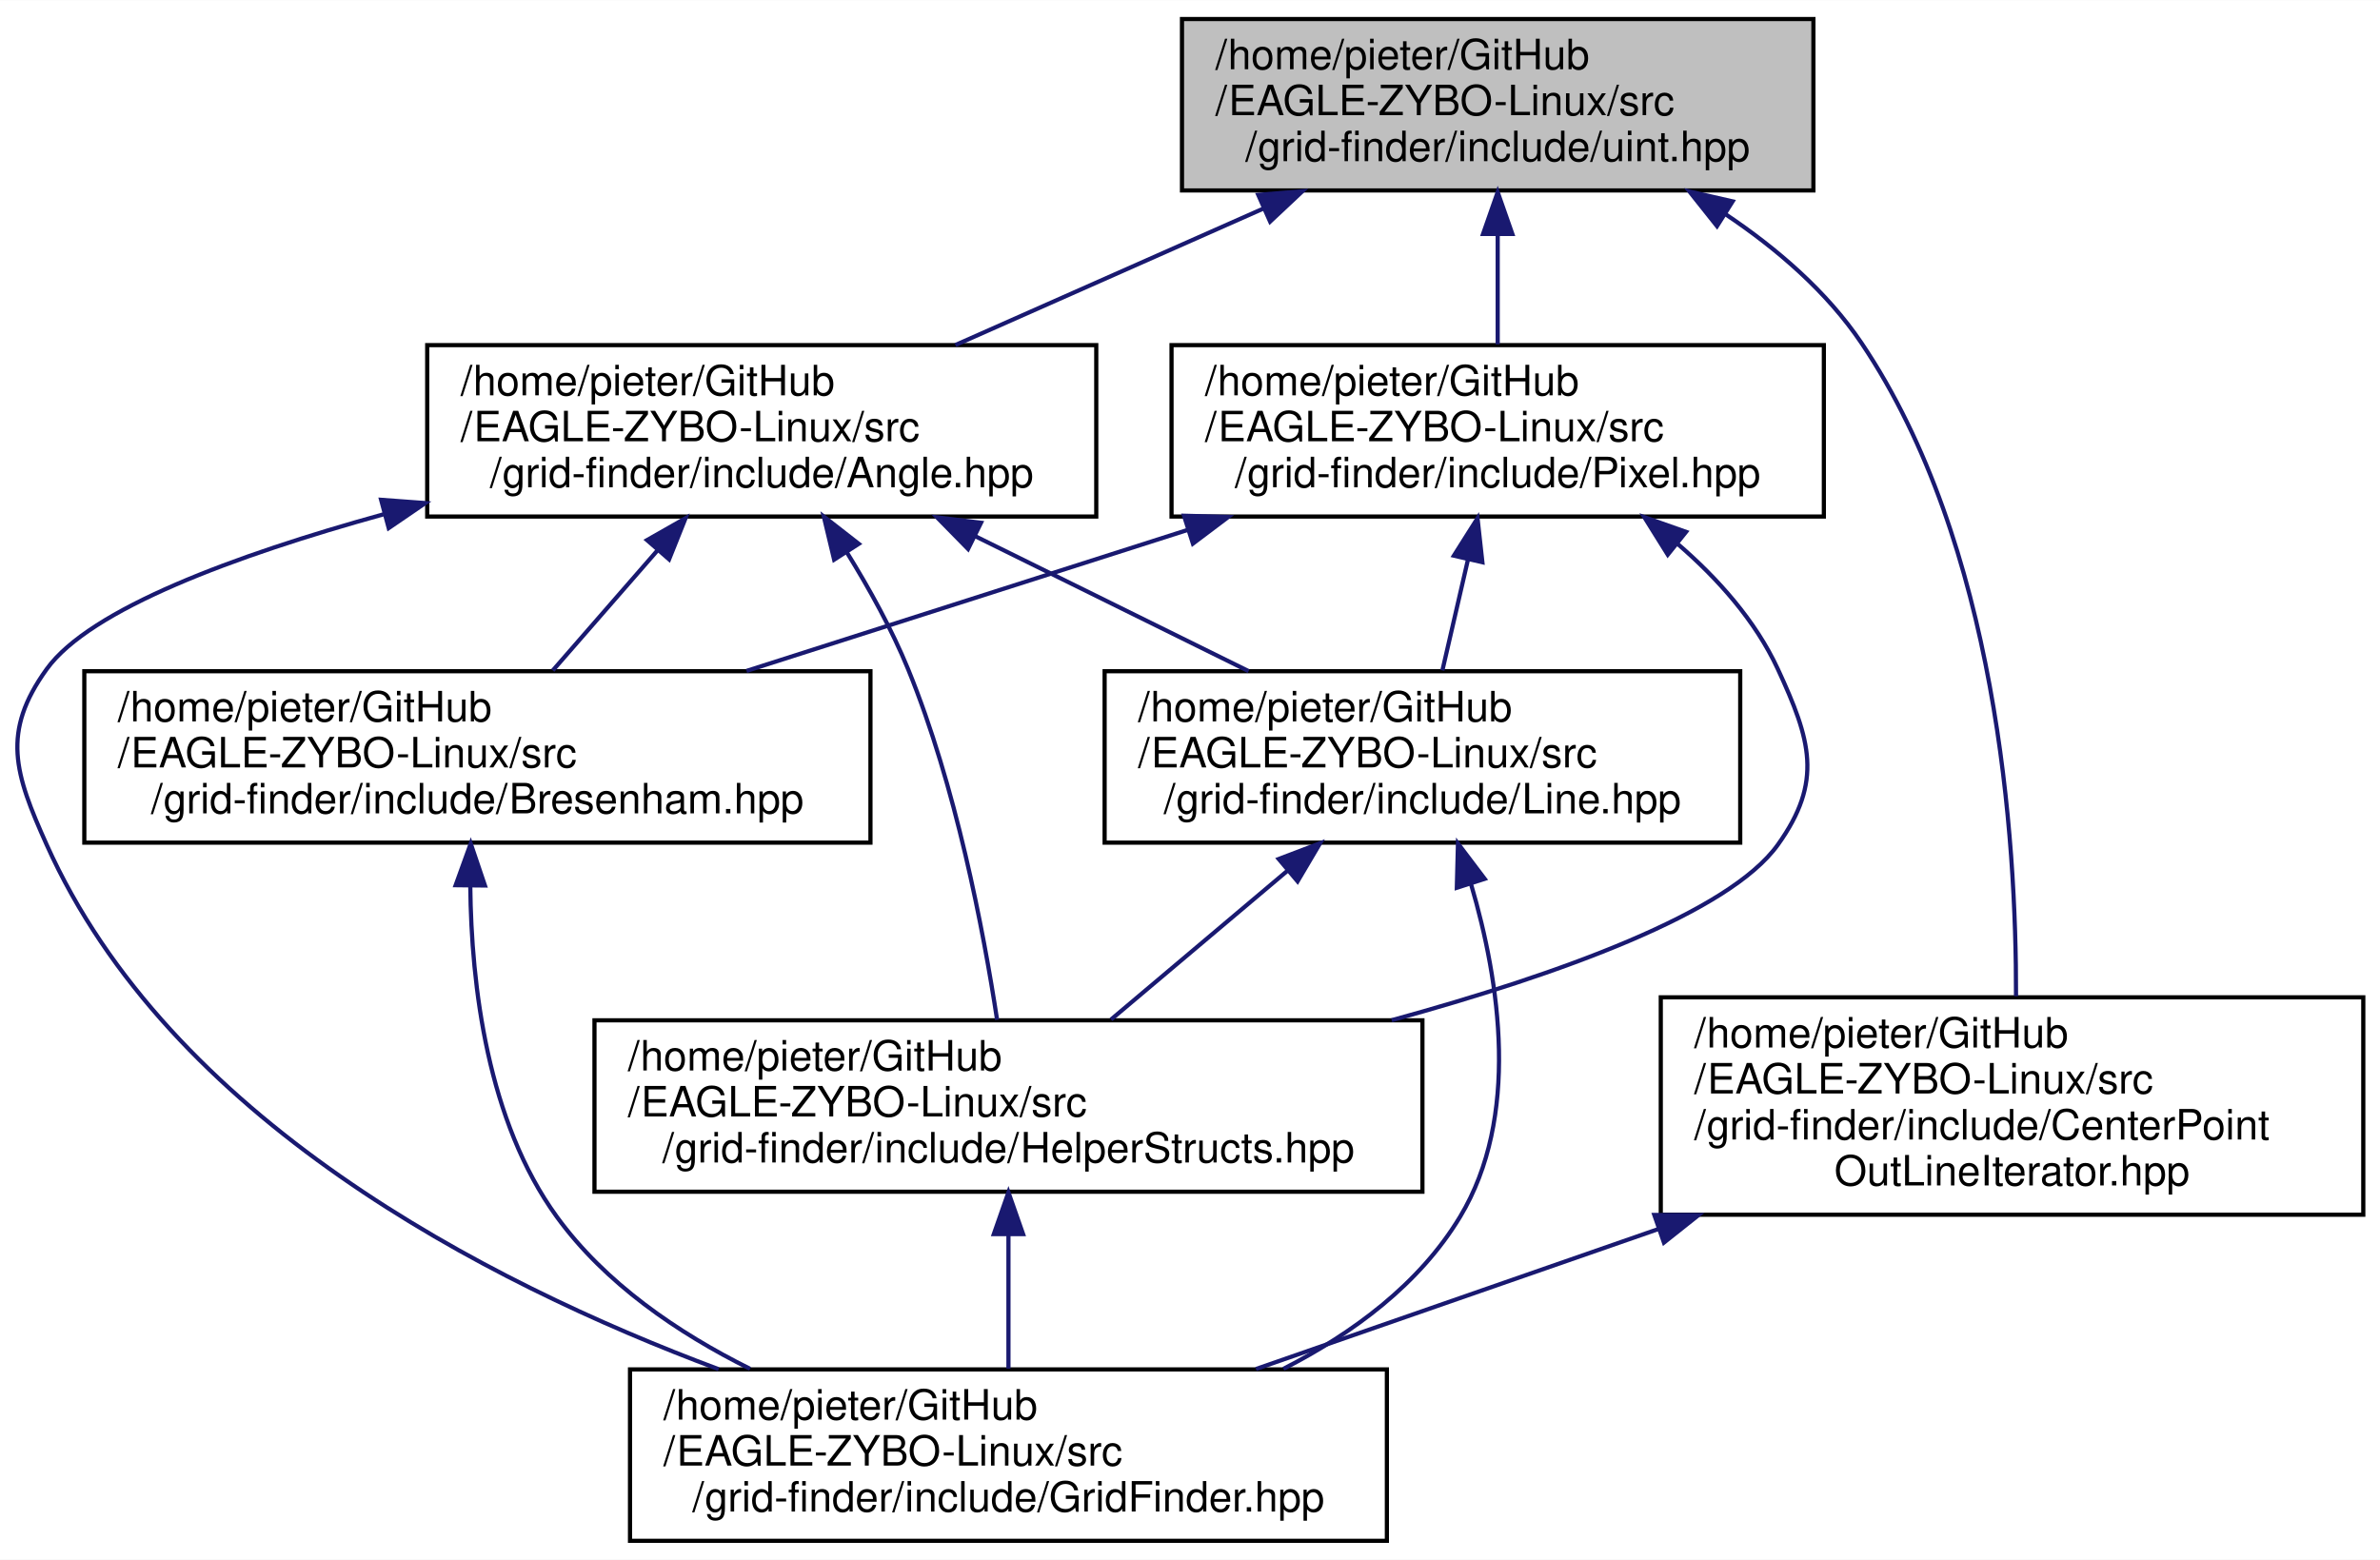
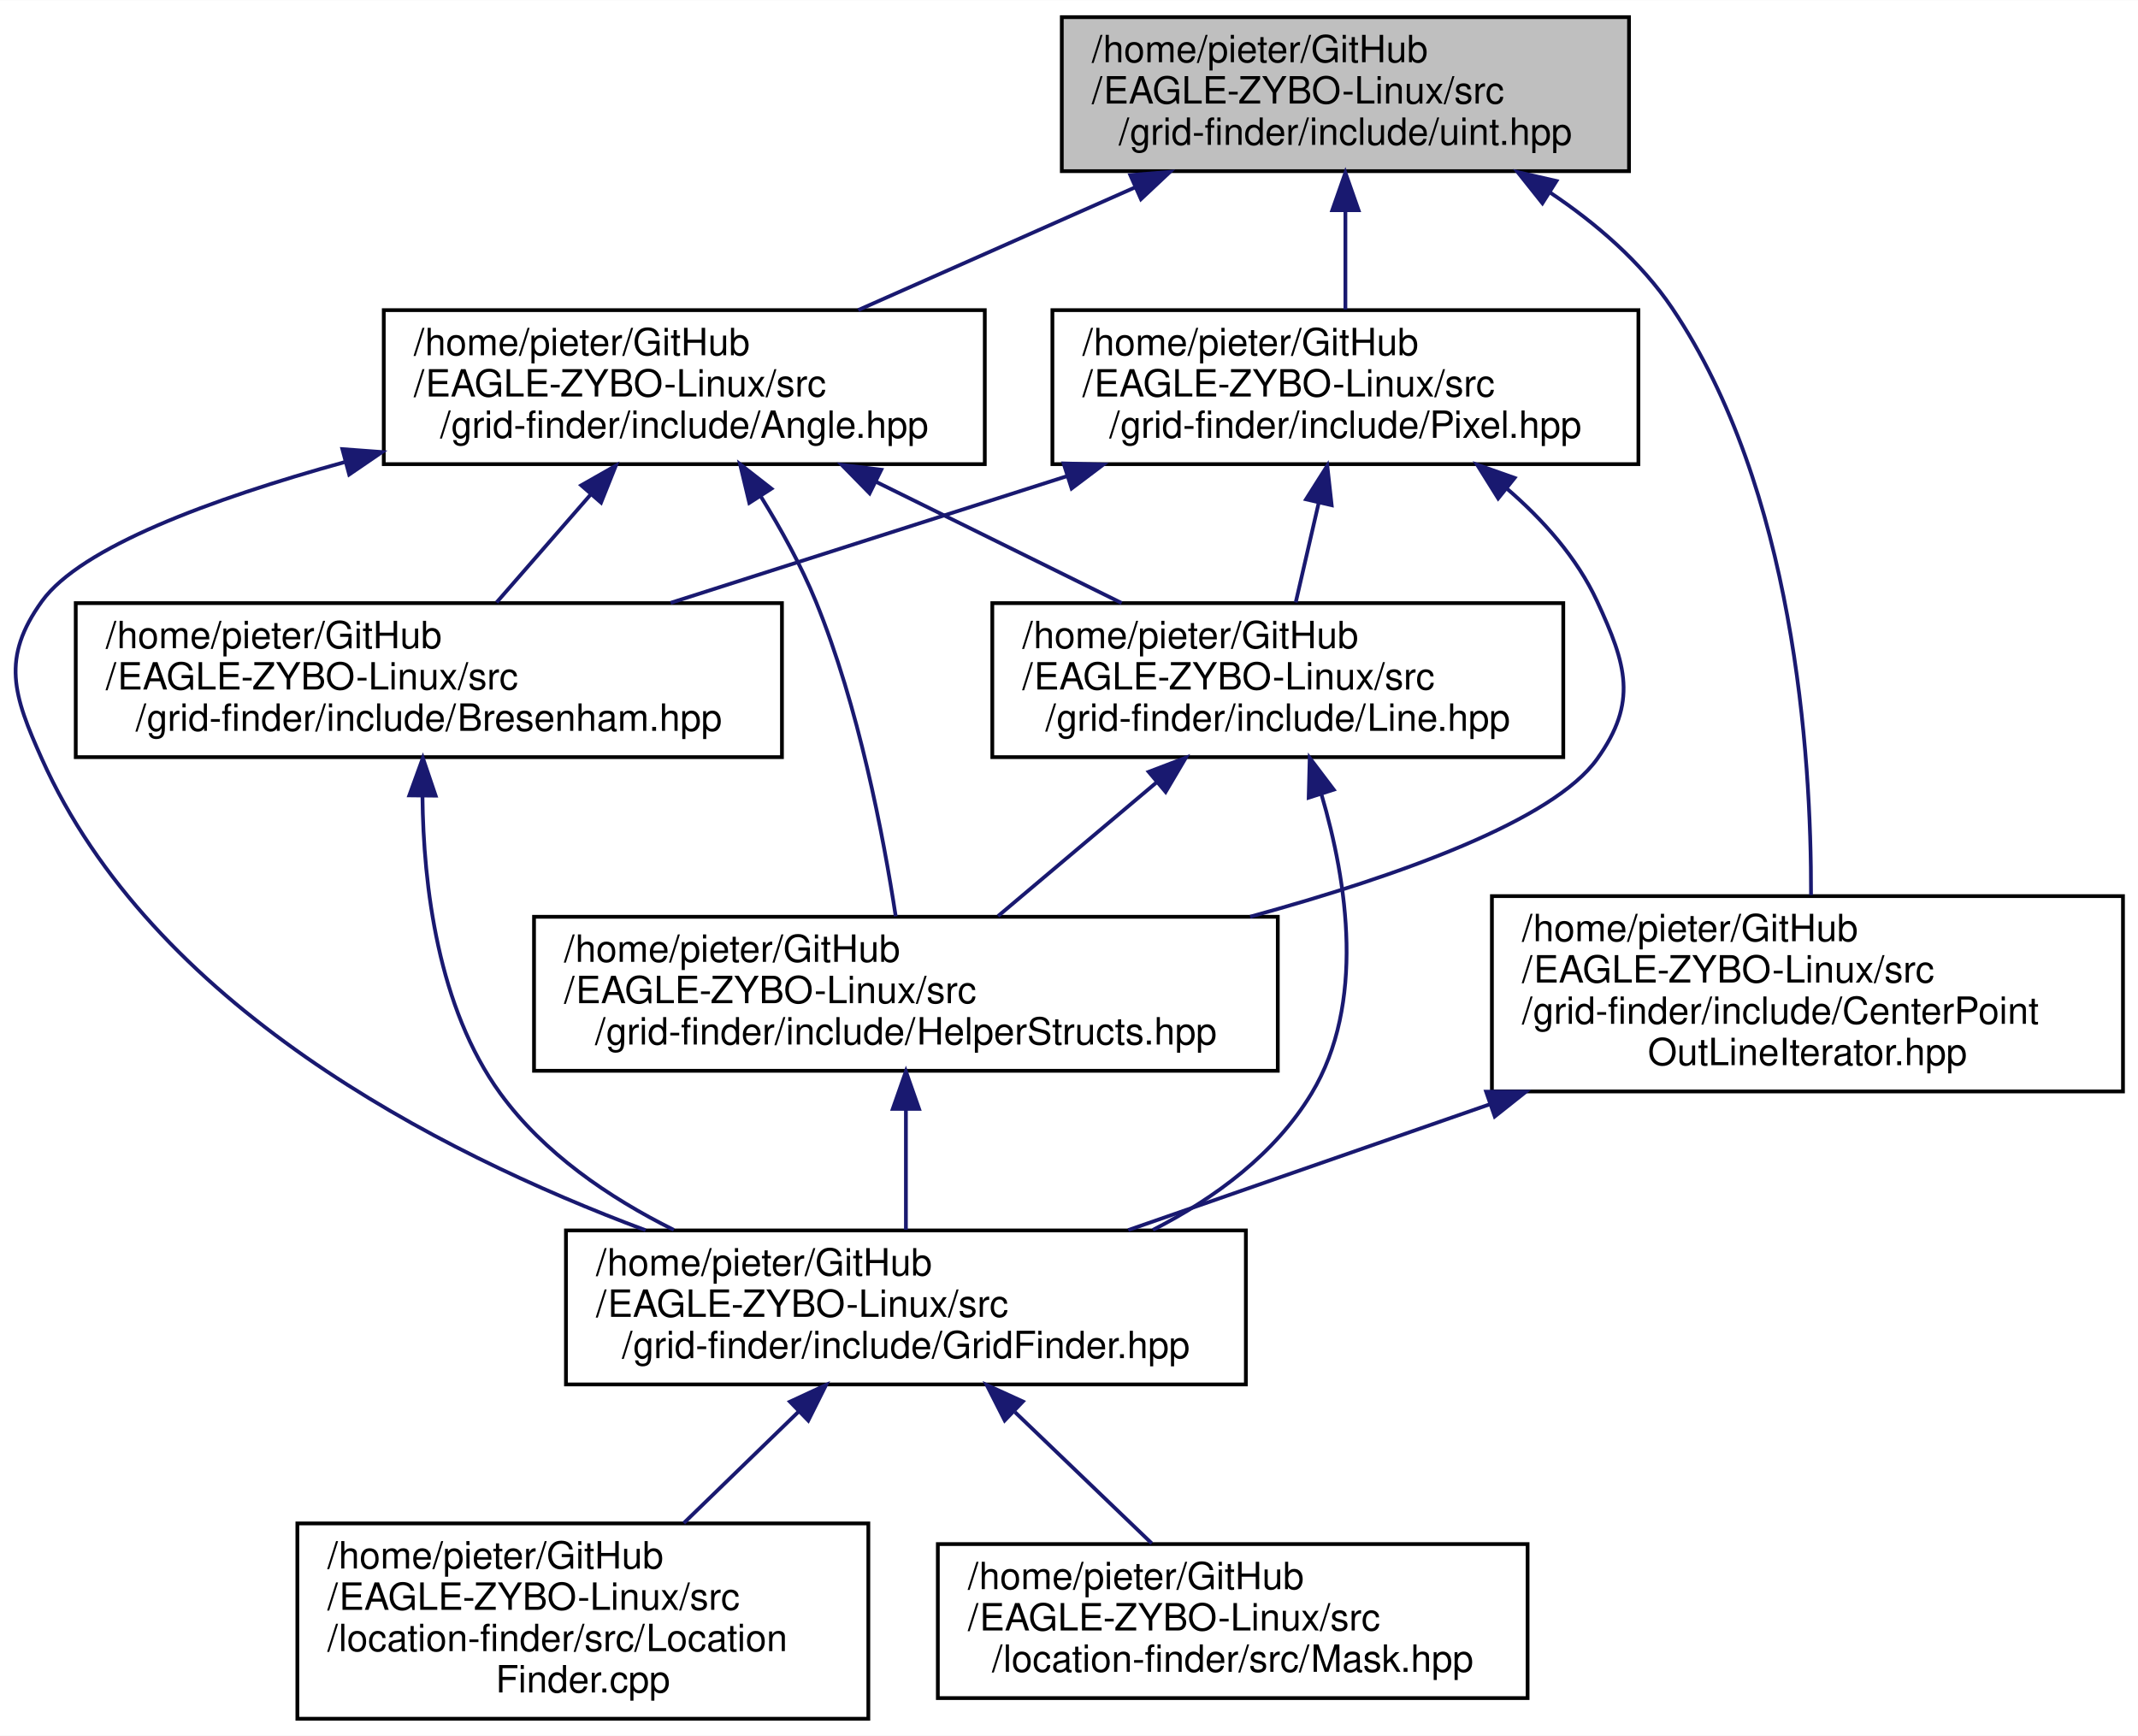
- <svg xmlns="http://www.w3.org/2000/svg" xmlns:xlink="http://www.w3.org/1999/xlink" width="569pt" height="373pt" viewBox="0.00 0.00 569.16 373.00">
-   <g id="graph0" class="graph" transform="scale(1 1) rotate(0) translate(4 369)">
-     <polygon fill="#ffffff" stroke="transparent" points="-4,4 -4,-369 565.163,-369 565.163,4 -4,4" />
+ <svg xmlns="http://www.w3.org/2000/svg" xmlns:xlink="http://www.w3.org/1999/xlink" width="569pt" height="462pt" viewBox="0.00 0.00 569.16 462.00">
+   <g id="graph0" class="graph" transform="scale(1 1) rotate(0) translate(4 458)">
+     <polygon fill="#ffffff" stroke="transparent" points="-4,4 -4,-458 565.163,-458 565.163,4 -4,4" />
    <g id="node1" class="node">
      <g id="a_node1">
        <a xlink:title=" ">
-           <polygon fill="#bfbfbf" stroke="#000000" points="278.663,-323.5 278.663,-364.5 429.663,-364.5 429.663,-323.5 278.663,-323.5" />
-           <text text-anchor="start" x="286.663" y="-352.5" font-family="Helvetica,sans-Serif" font-size="10.00" fill="#000000">/home/pieter/GitHub</text>
-           <text text-anchor="start" x="286.663" y="-341.5" font-family="Helvetica,sans-Serif" font-size="10.00" fill="#000000">/EAGLE-ZYBO-Linux/src</text>
-           <text text-anchor="middle" x="354.163" y="-330.5" font-family="Helvetica,sans-Serif" font-size="10.00" fill="#000000">/grid-finder/include/uint.hpp</text>
+           <polygon fill="#bfbfbf" stroke="#000000" points="278.663,-412.5 278.663,-453.5 429.663,-453.5 429.663,-412.5 278.663,-412.5" />
+           <text text-anchor="start" x="286.663" y="-441.5" font-family="Helvetica,sans-Serif" font-size="10.00" fill="#000000">/home/pieter/GitHub</text>
+           <text text-anchor="start" x="286.663" y="-430.5" font-family="Helvetica,sans-Serif" font-size="10.00" fill="#000000">/EAGLE-ZYBO-Linux/src</text>
+           <text text-anchor="middle" x="354.163" y="-419.5" font-family="Helvetica,sans-Serif" font-size="10.00" fill="#000000">/grid-finder/include/uint.hpp</text>
        </a>
      </g>
    </g>
    <g id="node2" class="node">
      <g id="a_node2">
        <a xlink:href="Angle_8hpp.html" target="_top" xlink:title=" ">
-           <polygon fill="#ffffff" stroke="#000000" points="98.163,-245.5 98.163,-286.5 258.163,-286.5 258.163,-245.5 98.163,-245.5" />
-           <text text-anchor="start" x="106.163" y="-274.5" font-family="Helvetica,sans-Serif" font-size="10.00" fill="#000000">/home/pieter/GitHub</text>
-           <text text-anchor="start" x="106.163" y="-263.5" font-family="Helvetica,sans-Serif" font-size="10.00" fill="#000000">/EAGLE-ZYBO-Linux/src</text>
-           <text text-anchor="middle" x="178.163" y="-252.5" font-family="Helvetica,sans-Serif" font-size="10.00" fill="#000000">/grid-finder/include/Angle.hpp</text>
+           <polygon fill="#ffffff" stroke="#000000" points="98.163,-334.5 98.163,-375.5 258.163,-375.5 258.163,-334.5 98.163,-334.5" />
+           <text text-anchor="start" x="106.163" y="-363.5" font-family="Helvetica,sans-Serif" font-size="10.00" fill="#000000">/home/pieter/GitHub</text>
+           <text text-anchor="start" x="106.163" y="-352.5" font-family="Helvetica,sans-Serif" font-size="10.00" fill="#000000">/EAGLE-ZYBO-Linux/src</text>
+           <text text-anchor="middle" x="178.163" y="-341.5" font-family="Helvetica,sans-Serif" font-size="10.00" fill="#000000">/grid-finder/include/Angle.hpp</text>
        </a>
      </g>
    </g>
    <g id="edge1" class="edge">
-       <path fill="none" stroke="#191970" d="M298.208,-319.202C274.446,-308.671 247.074,-296.54 224.473,-286.524" />
-       <polygon fill="#191970" stroke="#191970" points="296.9,-322.45 307.46,-323.302 299.736,-316.051 296.9,-322.45" />
+       <path fill="none" stroke="#191970" d="M298.208,-408.202C274.446,-397.671 247.074,-385.54 224.473,-375.524" />
+       <polygon fill="#191970" stroke="#191970" points="296.9,-411.45 307.46,-412.302 299.736,-405.051 296.9,-411.45" />
    </g>
-     <g id="node7" class="node">
-       <g id="a_node7">
+     <g id="node9" class="node">
+       <g id="a_node9">
        <a xlink:href="CenterPointOutLineIterator_8hpp.html" target="_top" xlink:title=" ">
-           <polygon fill="#ffffff" stroke="#000000" points="393.163,-78.5 393.163,-130.5 561.163,-130.5 561.163,-78.5 393.163,-78.5" />
-           <text text-anchor="start" x="401.163" y="-118.5" font-family="Helvetica,sans-Serif" font-size="10.00" fill="#000000">/home/pieter/GitHub</text>
-           <text text-anchor="start" x="401.163" y="-107.5" font-family="Helvetica,sans-Serif" font-size="10.00" fill="#000000">/EAGLE-ZYBO-Linux/src</text>
-           <text text-anchor="start" x="401.163" y="-96.5" font-family="Helvetica,sans-Serif" font-size="10.00" fill="#000000">/grid-finder/include/CenterPoint</text>
-           <text text-anchor="middle" x="477.163" y="-85.5" font-family="Helvetica,sans-Serif" font-size="10.00" fill="#000000">OutLineIterator.hpp</text>
-         </a>
-       </g>
-     </g>
-     <g id="edge10" class="edge">
-       <path fill="none" stroke="#191970" d="M408.61,-317.837C420.974,-309.558 432.885,-299.29 441.163,-287 473.548,-238.921 478.217,-168.541 478.116,-130.771" />
-       <polygon fill="#191970" stroke="#191970" points="406.612,-314.959 400.017,-323.252 410.344,-320.882 406.612,-314.959" />
-     </g>
-     <g id="node8" class="node">
-       <g id="a_node8">
-         <a xlink:href="Pixel_8hpp.html" target="_top" xlink:title=" ">
-           <polygon fill="#ffffff" stroke="#000000" points="276.163,-245.5 276.163,-286.5 432.163,-286.5 432.163,-245.5 276.163,-245.5" />
-           <text text-anchor="start" x="284.163" y="-274.5" font-family="Helvetica,sans-Serif" font-size="10.00" fill="#000000">/home/pieter/GitHub</text>
-           <text text-anchor="start" x="284.163" y="-263.5" font-family="Helvetica,sans-Serif" font-size="10.00" fill="#000000">/EAGLE-ZYBO-Linux/src</text>
-           <text text-anchor="middle" x="354.163" y="-252.5" font-family="Helvetica,sans-Serif" font-size="10.00" fill="#000000">/grid-finder/include/Pixel.hpp</text>
+           <polygon fill="#ffffff" stroke="#000000" points="393.163,-167.5 393.163,-219.5 561.163,-219.5 561.163,-167.5 393.163,-167.5" />
+           <text text-anchor="start" x="401.163" y="-207.5" font-family="Helvetica,sans-Serif" font-size="10.00" fill="#000000">/home/pieter/GitHub</text>
+           <text text-anchor="start" x="401.163" y="-196.5" font-family="Helvetica,sans-Serif" font-size="10.00" fill="#000000">/EAGLE-ZYBO-Linux/src</text>
+           <text text-anchor="start" x="401.163" y="-185.5" font-family="Helvetica,sans-Serif" font-size="10.00" fill="#000000">/grid-finder/include/CenterPoint</text>
+           <text text-anchor="middle" x="477.163" y="-174.5" font-family="Helvetica,sans-Serif" font-size="10.00" fill="#000000">OutLineIterator.hpp</text>
        </a>
      </g>
    </g>
    <g id="edge12" class="edge">
-       <path fill="none" stroke="#191970" d="M354.163,-313.079C354.163,-304.218 354.163,-294.775 354.163,-286.69" />
-       <polygon fill="#191970" stroke="#191970" points="350.663,-313.097 354.163,-323.097 357.663,-313.098 350.663,-313.097" />
+       <path fill="none" stroke="#191970" d="M408.61,-406.837C420.974,-398.558 432.885,-388.29 441.163,-376 473.548,-327.921 478.217,-257.541 478.116,-219.771" />
+       <polygon fill="#191970" stroke="#191970" points="406.612,-403.959 400.017,-412.252 410.344,-409.882 406.612,-403.959" />
+     </g>
+     <g id="node10" class="node">
+       <g id="a_node10">
+         <a xlink:href="Pixel_8hpp.html" target="_top" xlink:title=" ">
+           <polygon fill="#ffffff" stroke="#000000" points="276.163,-334.5 276.163,-375.5 432.163,-375.5 432.163,-334.5 276.163,-334.5" />
+           <text text-anchor="start" x="284.163" y="-363.5" font-family="Helvetica,sans-Serif" font-size="10.00" fill="#000000">/home/pieter/GitHub</text>
+           <text text-anchor="start" x="284.163" y="-352.5" font-family="Helvetica,sans-Serif" font-size="10.00" fill="#000000">/EAGLE-ZYBO-Linux/src</text>
+           <text text-anchor="middle" x="354.163" y="-341.5" font-family="Helvetica,sans-Serif" font-size="10.00" fill="#000000">/grid-finder/include/Pixel.hpp</text>
+         </a>
+       </g>
+     </g>
+     <g id="edge14" class="edge">
+       <path fill="none" stroke="#191970" d="M354.163,-402.079C354.163,-393.218 354.163,-383.775 354.163,-375.69" />
+       <polygon fill="#191970" stroke="#191970" points="350.663,-402.097 354.163,-412.097 357.663,-402.098 350.663,-402.097" />
    </g>
    <g id="node3" class="node">
      <g id="a_node3">
        <a xlink:href="Bresenham_8hpp.html" target="_top" xlink:title=" ">
-           <polygon fill="#ffffff" stroke="#000000" points="16.163,-167.5 16.163,-208.5 204.163,-208.5 204.163,-167.5 16.163,-167.5" />
-           <text text-anchor="start" x="24.163" y="-196.5" font-family="Helvetica,sans-Serif" font-size="10.00" fill="#000000">/home/pieter/GitHub</text>
-           <text text-anchor="start" x="24.163" y="-185.5" font-family="Helvetica,sans-Serif" font-size="10.00" fill="#000000">/EAGLE-ZYBO-Linux/src</text>
-           <text text-anchor="middle" x="110.163" y="-174.5" font-family="Helvetica,sans-Serif" font-size="10.00" fill="#000000">/grid-finder/include/Bresenham.hpp</text>
+           <polygon fill="#ffffff" stroke="#000000" points="16.163,-256.5 16.163,-297.5 204.163,-297.5 204.163,-256.5 16.163,-256.5" />
+           <text text-anchor="start" x="24.163" y="-285.5" font-family="Helvetica,sans-Serif" font-size="10.00" fill="#000000">/home/pieter/GitHub</text>
+           <text text-anchor="start" x="24.163" y="-274.5" font-family="Helvetica,sans-Serif" font-size="10.00" fill="#000000">/EAGLE-ZYBO-Linux/src</text>
+           <text text-anchor="middle" x="110.163" y="-263.5" font-family="Helvetica,sans-Serif" font-size="10.00" fill="#000000">/grid-finder/include/Bresenham.hpp</text>
        </a>
      </g>
    </g>
    <g id="edge2" class="edge">
-       <path fill="none" stroke="#191970" d="M153.209,-237.376C144.922,-227.87 135.862,-217.478 128.2,-208.69" />
-       <polygon fill="#191970" stroke="#191970" points="150.731,-239.86 159.94,-245.097 156.007,-235.26 150.731,-239.86" />
+       <path fill="none" stroke="#191970" d="M153.209,-326.376C144.922,-316.87 135.862,-306.478 128.2,-297.69" />
+       <polygon fill="#191970" stroke="#191970" points="150.731,-328.86 159.94,-334.097 156.007,-324.26 150.731,-328.86" />
    </g>
    <g id="node4" class="node">
      <g id="a_node4">
        <a xlink:href="GridFinder_8hpp.html" target="_top" xlink:title=" ">
-           <polygon fill="#ffffff" stroke="#000000" points="146.663,-.5 146.663,-41.5 327.663,-41.5 327.663,-.5 146.663,-.5" />
-           <text text-anchor="start" x="154.663" y="-29.5" font-family="Helvetica,sans-Serif" font-size="10.00" fill="#000000">/home/pieter/GitHub</text>
-           <text text-anchor="start" x="154.663" y="-18.5" font-family="Helvetica,sans-Serif" font-size="10.00" fill="#000000">/EAGLE-ZYBO-Linux/src</text>
-           <text text-anchor="middle" x="237.163" y="-7.5" font-family="Helvetica,sans-Serif" font-size="10.00" fill="#000000">/grid-finder/include/GridFinder.hpp</text>
+           <polygon fill="#ffffff" stroke="#000000" points="146.663,-89.5 146.663,-130.5 327.663,-130.5 327.663,-89.5 146.663,-89.5" />
+           <text text-anchor="start" x="154.663" y="-118.5" font-family="Helvetica,sans-Serif" font-size="10.00" fill="#000000">/home/pieter/GitHub</text>
+           <text text-anchor="start" x="154.663" y="-107.5" font-family="Helvetica,sans-Serif" font-size="10.00" fill="#000000">/EAGLE-ZYBO-Linux/src</text>
+           <text text-anchor="middle" x="237.163" y="-96.5" font-family="Helvetica,sans-Serif" font-size="10.00" fill="#000000">/grid-finder/include/GridFinder.hpp</text>
+         </a>
+       </g>
+     </g>
+     <g id="edge6" class="edge">
+       <path fill="none" stroke="#191970" d="M87.703,-335.029C52.241,-325.208 17.533,-312.387 7.163,-298 -3.751,-282.857 -.478,-273.031 7.163,-256 36.448,-190.733 111.414,-151.624 167.861,-130.547" />
+       <polygon fill="#191970" stroke="#191970" points="87.139,-338.502 97.705,-337.719 88.957,-331.742 87.139,-338.502" />
+     </g>
+     <g id="node7" class="node">
+       <g id="a_node7">
+         <a xlink:href="HelperStructs_8hpp.html" target="_top" xlink:title=" ">
+           <polygon fill="#ffffff" stroke="#000000" points="138.163,-173 138.163,-214 336.163,-214 336.163,-173 138.163,-173" />
+           <text text-anchor="start" x="146.163" y="-202" font-family="Helvetica,sans-Serif" font-size="10.00" fill="#000000">/home/pieter/GitHub</text>
+           <text text-anchor="start" x="146.163" y="-191" font-family="Helvetica,sans-Serif" font-size="10.00" fill="#000000">/EAGLE-ZYBO-Linux/src</text>
+           <text text-anchor="middle" x="237.163" y="-180" font-family="Helvetica,sans-Serif" font-size="10.00" fill="#000000">/grid-finder/include/HelperStructs.hpp</text>
+         </a>
+       </g>
+     </g>
+     <g id="edge7" class="edge">
+       <path fill="none" stroke="#191970" d="M198.543,-325.89C203.911,-317.22 209.281,-307.493 213.163,-298 224.578,-270.088 231.157,-235.655 234.449,-214.131" />
+       <polygon fill="#191970" stroke="#191970" points="195.478,-324.185 193.012,-334.488 201.365,-327.972 195.478,-324.185" />
+     </g>
+     <g id="node8" class="node">
+       <g id="a_node8">
+         <a xlink:href="Line_8hpp.html" target="_top" xlink:title=" ">
+           <polygon fill="#ffffff" stroke="#000000" points="260.163,-256.5 260.163,-297.5 412.163,-297.5 412.163,-256.5 260.163,-256.5" />
+           <text text-anchor="start" x="268.163" y="-285.5" font-family="Helvetica,sans-Serif" font-size="10.00" fill="#000000">/home/pieter/GitHub</text>
+           <text text-anchor="start" x="268.163" y="-274.5" font-family="Helvetica,sans-Serif" font-size="10.00" fill="#000000">/EAGLE-ZYBO-Linux/src</text>
+           <text text-anchor="middle" x="336.163" y="-263.5" font-family="Helvetica,sans-Serif" font-size="10.00" fill="#000000">/grid-finder/include/Line.hpp</text>
+         </a>
+       </g>
+     </g>
+     <g id="edge9" class="edge">
+       <path fill="none" stroke="#191970" d="M229.247,-329.782C250.379,-319.349 274.569,-307.407 294.589,-297.524" />
+       <polygon fill="#191970" stroke="#191970" points="227.507,-326.737 220.089,-334.302 230.606,-333.014 227.507,-326.737" />
+     </g>
+     <g id="edge3" class="edge">
+       <path fill="none" stroke="#191970" d="M108.465,-246.054C108.711,-222.314 112.572,-189.845 129.163,-167 140.687,-151.132 157.983,-139.289 175.376,-130.635" />
+       <polygon fill="#191970" stroke="#191970" points="104.967,-246.319 108.573,-256.281 111.967,-246.244 104.967,-246.319" />
+     </g>
+     <g id="node5" class="node">
+       <g id="a_node5">
+         <a xlink:href="LocationFinder_8cpp.html" target="_top" xlink:title=" ">
+           <polygon fill="#ffffff" stroke="#000000" points="75.163,-.5 75.163,-52.5 227.163,-52.5 227.163,-.5 75.163,-.5" />
+           <text text-anchor="start" x="83.163" y="-40.5" font-family="Helvetica,sans-Serif" font-size="10.00" fill="#000000">/home/pieter/GitHub</text>
+           <text text-anchor="start" x="83.163" y="-29.5" font-family="Helvetica,sans-Serif" font-size="10.00" fill="#000000">/EAGLE-ZYBO-Linux/src</text>
+           <text text-anchor="start" x="83.163" y="-18.5" font-family="Helvetica,sans-Serif" font-size="10.00" fill="#000000">/location-finder/src/Location</text>
+           <text text-anchor="middle" x="151.163" y="-7.5" font-family="Helvetica,sans-Serif" font-size="10.00" fill="#000000">Finder.cpp</text>
        </a>
      </g>
    </g>
    <g id="edge4" class="edge">
-       <path fill="none" stroke="#191970" d="M87.703,-246.029C52.241,-236.208 17.533,-223.387 7.163,-209 -3.751,-193.857 -.478,-184.031 7.163,-167 36.448,-101.733 111.414,-62.624 167.861,-41.547" />
-       <polygon fill="#191970" stroke="#191970" points="87.139,-249.502 97.705,-248.719 88.957,-242.742 87.139,-249.502" />
+       <path fill="none" stroke="#191970" d="M208.629,-82.295C198.768,-72.721 187.76,-62.032 178.037,-52.593" />
+       <polygon fill="#191970" stroke="#191970" points="206.292,-84.905 215.905,-89.359 211.168,-79.882 206.292,-84.905" />
    </g>
-     <g id="node5" class="node">
-       <g id="a_node5">
-         <a xlink:href="HelperStructs_8hpp.html" target="_top" xlink:title=" ">
-           <polygon fill="#ffffff" stroke="#000000" points="138.163,-84 138.163,-125 336.163,-125 336.163,-84 138.163,-84" />
-           <text text-anchor="start" x="146.163" y="-113" font-family="Helvetica,sans-Serif" font-size="10.00" fill="#000000">/home/pieter/GitHub</text>
-           <text text-anchor="start" x="146.163" y="-102" font-family="Helvetica,sans-Serif" font-size="10.00" fill="#000000">/EAGLE-ZYBO-Linux/src</text>
-           <text text-anchor="middle" x="237.163" y="-91" font-family="Helvetica,sans-Serif" font-size="10.00" fill="#000000">/grid-finder/include/HelperStructs.hpp</text>
+     <g id="node6" class="node">
+       <g id="a_node6">
+         <a xlink:href="Mask_8hpp.html" target="_top" xlink:title=" ">
+           <polygon fill="#ffffff" stroke="#000000" points="245.663,-6 245.663,-47 402.663,-47 402.663,-6 245.663,-6" />
+           <text text-anchor="start" x="253.663" y="-35" font-family="Helvetica,sans-Serif" font-size="10.00" fill="#000000">/home/pieter/GitHub</text>
+           <text text-anchor="start" x="253.663" y="-24" font-family="Helvetica,sans-Serif" font-size="10.00" fill="#000000">/EAGLE-ZYBO-Linux/src</text>
+           <text text-anchor="middle" x="324.163" y="-13" font-family="Helvetica,sans-Serif" font-size="10.00" fill="#000000">/location-finder/src/Mask.hpp</text>
        </a>
      </g>
    </g>
    <g id="edge5" class="edge">
-       <path fill="none" stroke="#191970" d="M198.543,-236.89C203.911,-228.22 209.281,-218.493 213.163,-209 224.578,-181.088 231.157,-146.655 234.449,-125.132" />
-       <polygon fill="#191970" stroke="#191970" points="195.478,-235.185 193.012,-245.488 201.365,-238.972 195.478,-235.185" />
-     </g>
-     <g id="node6" class="node">
-       <g id="a_node6">
-         <a xlink:href="Line_8hpp.html" target="_top" xlink:title=" ">
-           <polygon fill="#ffffff" stroke="#000000" points="260.163,-167.5 260.163,-208.5 412.163,-208.5 412.163,-167.5 260.163,-167.5" />
-           <text text-anchor="start" x="268.163" y="-196.5" font-family="Helvetica,sans-Serif" font-size="10.00" fill="#000000">/home/pieter/GitHub</text>
-           <text text-anchor="start" x="268.163" y="-185.5" font-family="Helvetica,sans-Serif" font-size="10.00" fill="#000000">/EAGLE-ZYBO-Linux/src</text>
-           <text text-anchor="middle" x="336.163" y="-174.5" font-family="Helvetica,sans-Serif" font-size="10.00" fill="#000000">/grid-finder/include/Line.hpp</text>
-         </a>
-       </g>
-     </g>
-     <g id="edge7" class="edge">
-       <path fill="none" stroke="#191970" d="M229.247,-240.782C250.379,-230.349 274.569,-218.407 294.589,-208.524" />
-       <polygon fill="#191970" stroke="#191970" points="227.507,-237.737 220.089,-245.302 230.606,-244.014 227.507,-237.737" />
-     </g>
-     <g id="edge3" class="edge">
-       <path fill="none" stroke="#191970" d="M108.465,-157.054C108.711,-133.314 112.572,-100.846 129.163,-78 140.687,-62.132 157.983,-50.289 175.376,-41.635" />
-       <polygon fill="#191970" stroke="#191970" points="104.967,-157.319 108.573,-167.281 111.967,-157.244 104.967,-157.319" />
-     </g>
-     <g id="edge6" class="edge">
-       <path fill="none" stroke="#191970" d="M237.163,-73.659C237.163,-63.006 237.163,-51.334 237.163,-41.692" />
-       <polygon fill="#191970" stroke="#191970" points="233.663,-73.859 237.163,-83.859 240.663,-73.86 233.663,-73.859" />
+       <path fill="none" stroke="#191970" d="M266.205,-82.126C278.097,-70.713 291.615,-57.738 302.603,-47.192" />
+       <polygon fill="#191970" stroke="#191970" points="263.46,-79.91 258.669,-89.359 268.307,-84.96 263.46,-79.91" />
    </g>
    <g id="edge8" class="edge">
-       <path fill="none" stroke="#191970" d="M347.796,-157.541C354.685,-134.132 359.556,-101.871 345.163,-78 335.475,-61.932 319.578,-50.161 302.923,-41.637" />
-       <polygon fill="#191970" stroke="#191970" points="344.389,-156.704 344.661,-167.295 351.053,-158.846 344.389,-156.704" />
+       <path fill="none" stroke="#191970" d="M237.163,-162.659C237.163,-152.006 237.163,-140.334 237.163,-130.692" />
+       <polygon fill="#191970" stroke="#191970" points="233.663,-162.859 237.163,-172.859 240.663,-162.86 233.663,-162.859" />
    </g>
-     <g id="edge9" class="edge">
-       <path fill="none" stroke="#191970" d="M303.886,-160.776C290.17,-149.208 274.438,-135.939 261.697,-125.192" />
-       <polygon fill="#191970" stroke="#191970" points="301.791,-163.588 311.691,-167.359 306.304,-158.237 301.791,-163.588" />
+     <g id="edge10" class="edge">
+       <path fill="none" stroke="#191970" d="M347.796,-246.541C354.685,-223.132 359.556,-190.871 345.163,-167 335.475,-150.932 319.578,-139.161 302.923,-130.637" />
+       <polygon fill="#191970" stroke="#191970" points="344.389,-245.704 344.661,-256.295 351.053,-247.846 344.389,-245.704" />
    </g>
    <g id="edge11" class="edge">
-       <path fill="none" stroke="#191970" d="M392.481,-75.038C360.712,-63.985 325.317,-51.67 296.349,-41.592" />
-       <polygon fill="#191970" stroke="#191970" points="391.618,-78.443 402.213,-78.424 393.918,-71.832 391.618,-78.443" />
+       <path fill="none" stroke="#191970" d="M303.886,-249.776C290.17,-238.208 274.438,-224.939 261.697,-214.192" />
+       <polygon fill="#191970" stroke="#191970" points="301.791,-252.588 311.691,-256.36 306.304,-247.237 301.791,-252.588" />
    </g>
    <g id="edge13" class="edge">
-       <path fill="none" stroke="#191970" d="M279.953,-242.277C246.308,-231.522 206.903,-218.925 174.528,-208.576" />
-       <polygon fill="#191970" stroke="#191970" points="279.145,-245.693 289.736,-245.404 281.276,-239.026 279.145,-245.693" />
-     </g>
-     <g id="edge14" class="edge">
-       <path fill="none" stroke="#191970" d="M397.093,-239.046C406.795,-230.698 415.804,-220.595 421.163,-209 428.995,-192.055 432.035,-182.174 421.163,-167 409.472,-150.682 368.892,-136.03 328.806,-125.021" />
-       <polygon fill="#191970" stroke="#191970" points="394.831,-236.373 389.22,-245.36 399.211,-241.834 394.831,-236.373" />
+       <path fill="none" stroke="#191970" d="M392.481,-164.038C360.712,-152.985 325.317,-140.67 296.349,-130.592" />
+       <polygon fill="#191970" stroke="#191970" points="391.618,-167.443 402.213,-167.423 393.918,-160.832 391.618,-167.443" />
    </g>
    <g id="edge15" class="edge">
-       <path fill="none" stroke="#191970" d="M347.027,-235.079C344.983,-226.218 342.803,-216.775 340.938,-208.69" />
-       <polygon fill="#191970" stroke="#191970" points="343.68,-236.141 349.339,-245.097 350.501,-234.566 343.68,-236.141" />
+       <path fill="none" stroke="#191970" d="M279.953,-331.277C246.308,-320.522 206.903,-307.925 174.528,-297.576" />
+       <polygon fill="#191970" stroke="#191970" points="279.145,-334.693 289.736,-334.404 281.276,-328.026 279.145,-334.693" />
+     </g>
+     <g id="edge16" class="edge">
+       <path fill="none" stroke="#191970" d="M397.093,-328.046C406.795,-319.698 415.804,-309.595 421.163,-298 428.995,-281.055 432.035,-271.174 421.163,-256 409.472,-239.682 368.892,-225.03 328.806,-214.021" />
+       <polygon fill="#191970" stroke="#191970" points="394.831,-325.373 389.22,-334.36 399.211,-330.834 394.831,-325.373" />
+     </g>
+     <g id="edge17" class="edge">
+       <path fill="none" stroke="#191970" d="M347.027,-324.079C344.983,-315.218 342.803,-305.775 340.938,-297.69" />
+       <polygon fill="#191970" stroke="#191970" points="343.68,-325.141 349.339,-334.097 350.501,-323.567 343.68,-325.141" />
    </g>
  </g>
</svg>
